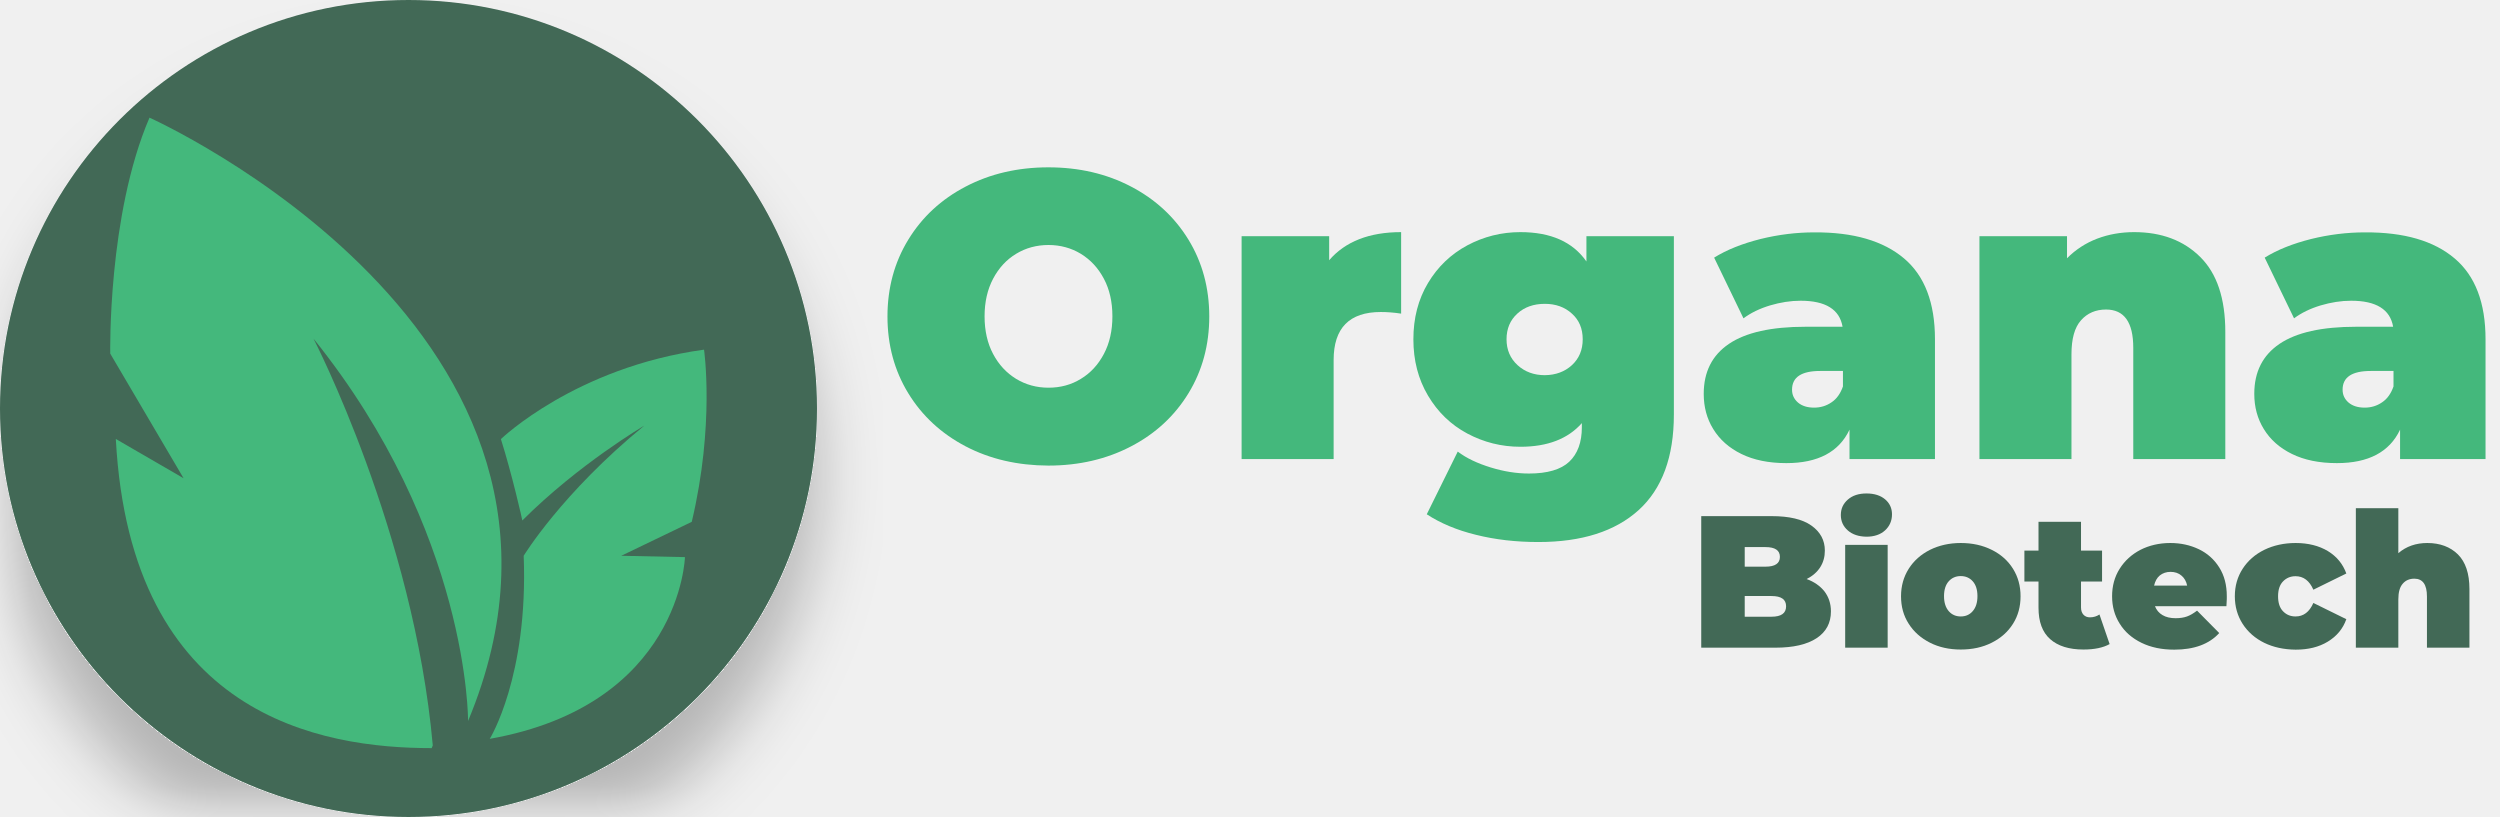
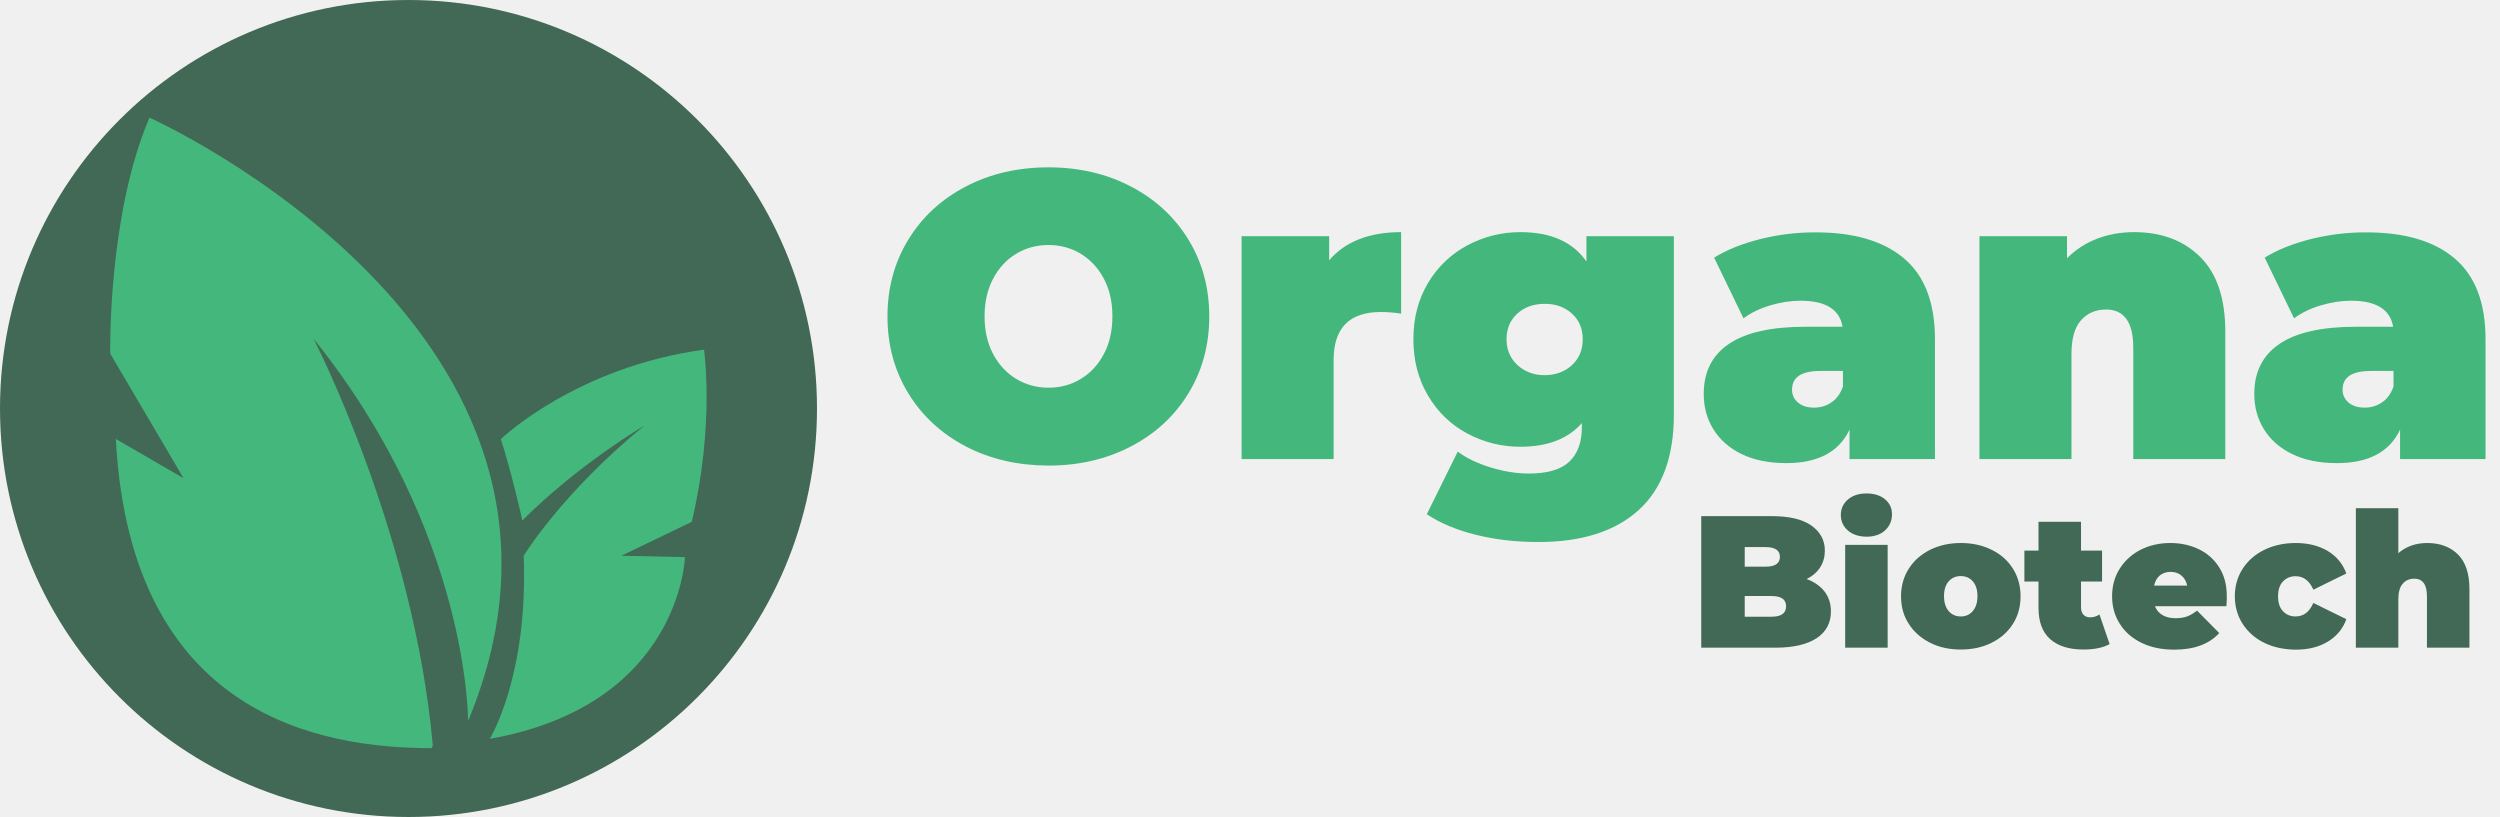
<svg xmlns="http://www.w3.org/2000/svg" width="153" height="50" viewBox="0 0 153 50" fill="none">
  <g clip-path="url(#clip0_18738_247)">
-     <g filter="url(#filter0_d_18738_247)">
-       <path d="M25 50C38.807 50 50 38.807 50 25C50 11.193 38.807 0 25 0C11.193 0 0 11.193 0 25C0 38.807 11.193 50 25 50Z" fill="#426956" />
-       <path d="M26.418 45.785C19.694 45.785 7.997 43.875 7.088 26.865L11.234 29.268L6.747 21.642C6.747 21.642 6.58 13.175 9.149 7.201C9.149 7.201 38.569 20.368 28.646 44.125C28.646 44.125 28.73 32.588 19.186 20.725C19.186 20.725 25.326 32.588 26.486 45.619" fill="#44B87C" />
-       <path d="M30.655 26.872C30.655 26.872 35.211 22.476 43.087 21.399C43.087 21.399 43.754 25.963 42.336 31.936L38.023 34.013L41.919 34.096C41.919 34.096 41.669 43.14 29.973 45.217C29.973 45.217 32.338 41.411 32.05 34.013C32.05 34.013 34.369 30.192 39.433 26.046C39.433 26.046 35.408 28.411 31.966 31.853C31.974 31.845 31.337 29.025 30.655 26.872Z" fill="#44B87C" />
-     </g>
+     <path d="M25 50C38.807 50 50 38.807 50 25C50 11.193 38.807 0 25 0C11.193 0 0 11.193 0 25C0 38.807 11.193 50 25 50Z" fill="#426956" />
+     <path d="M26.418 45.785C19.694 45.785 7.997 43.875 7.088 26.865L11.234 29.268L6.747 21.642C6.747 21.642 6.58 13.175 9.149 7.201C9.149 7.201 38.569 20.368 28.646 44.125C28.646 44.125 28.73 32.588 19.186 20.725C19.186 20.725 25.326 32.588 26.486 45.619" fill="#44B87C" />
+     <path d="M30.655 26.872C30.655 26.872 35.211 22.476 43.087 21.399C43.087 21.399 43.754 25.963 42.336 31.936L38.023 34.013L41.919 34.096C41.919 34.096 41.669 43.14 29.973 45.217C29.973 45.217 32.338 41.411 32.05 34.013C32.05 34.013 34.369 30.192 39.433 26.046C39.433 26.046 35.408 28.411 31.966 31.853C31.974 31.845 31.337 29.025 30.655 26.872Z" fill="#44B87C" />
    <path d="M59.104 27.32C57.611 26.539 56.436 25.455 55.587 24.068C54.738 22.68 54.313 21.111 54.313 19.368C54.313 17.624 54.738 16.055 55.587 14.668C56.436 13.281 57.603 12.197 59.104 11.416C60.597 10.635 62.288 10.241 64.16 10.241C66.04 10.241 67.723 10.635 69.216 11.416C70.71 12.197 71.885 13.281 72.734 14.668C73.582 16.055 74.007 17.624 74.007 19.368C74.007 21.111 73.582 22.68 72.734 24.068C71.885 25.455 70.717 26.539 69.216 27.32C67.723 28.1 66.032 28.494 64.16 28.494C62.288 28.487 60.597 28.1 59.104 27.32ZM66.146 23.188C66.737 22.832 67.207 22.324 67.556 21.665C67.905 21.005 68.079 20.239 68.079 19.36C68.079 18.481 67.905 17.708 67.556 17.056C67.207 16.396 66.737 15.896 66.146 15.532C65.555 15.176 64.895 14.994 64.168 14.994C63.44 14.994 62.773 15.176 62.189 15.532C61.598 15.888 61.128 16.396 60.779 17.056C60.431 17.715 60.256 18.481 60.256 19.36C60.256 20.239 60.431 21.013 60.779 21.665C61.128 22.324 61.598 22.824 62.189 23.188C62.781 23.545 63.44 23.727 64.168 23.727C64.895 23.727 65.555 23.552 66.146 23.188Z" fill="#44B87C" />
    <path d="M85.749 14.206V19.194C85.302 19.125 84.885 19.095 84.506 19.095C82.58 19.095 81.618 20.073 81.618 22.036V28.093H75.986V14.456H81.345V15.926C82.33 14.782 83.801 14.206 85.749 14.206Z" fill="#44B87C" />
-     <path d="M102.441 14.456V25.371C102.441 27.964 101.721 29.912 100.288 31.216C98.848 32.52 96.801 33.172 94.148 33.172C92.784 33.172 91.518 33.028 90.335 32.732C89.153 32.444 88.152 32.019 87.318 31.474L89.213 27.638C89.744 28.04 90.418 28.358 91.23 28.608C92.041 28.858 92.821 28.98 93.572 28.98C94.701 28.98 95.528 28.737 96.035 28.26C96.551 27.774 96.809 27.069 96.809 26.145V25.895C95.96 26.857 94.709 27.342 93.049 27.342C91.889 27.342 90.805 27.069 89.797 26.531C88.789 25.993 87.993 25.22 87.394 24.212C86.795 23.203 86.499 22.059 86.499 20.763C86.499 19.466 86.795 18.322 87.394 17.321C87.993 16.32 88.796 15.555 89.797 15.017C90.805 14.479 91.889 14.206 93.049 14.206C94.906 14.206 96.255 14.804 97.089 16.002V14.456H102.441ZM96.202 22.347C96.642 21.938 96.862 21.415 96.862 20.763C96.862 20.111 96.642 19.588 96.202 19.194C95.763 18.792 95.209 18.595 94.542 18.595C93.86 18.595 93.299 18.792 92.859 19.194C92.42 19.595 92.2 20.118 92.2 20.763C92.2 21.407 92.427 21.938 92.874 22.347C93.322 22.756 93.883 22.961 94.542 22.961C95.209 22.953 95.763 22.749 96.202 22.347Z" fill="#44B87C" />
-     <path d="M116.525 15.813C117.791 16.881 118.42 18.534 118.42 20.763V28.093H113.19V26.296C112.546 27.661 111.257 28.343 109.324 28.343C108.247 28.343 107.323 28.153 106.572 27.782C105.814 27.411 105.246 26.903 104.851 26.258C104.457 25.622 104.268 24.901 104.268 24.105C104.268 22.756 104.783 21.741 105.814 21.043C106.845 20.346 108.407 19.997 110.499 19.997H112.765C112.583 18.936 111.727 18.405 110.196 18.405C109.582 18.405 108.96 18.504 108.323 18.693C107.694 18.883 107.148 19.148 106.701 19.482L104.905 15.767C105.685 15.282 106.625 14.911 107.732 14.63C108.839 14.357 109.938 14.221 111.037 14.221C113.432 14.206 115.259 14.744 116.525 15.813ZM112.091 24.621C112.409 24.409 112.636 24.083 112.788 23.651V22.703H111.393C110.249 22.703 109.673 23.082 109.673 23.848C109.673 24.166 109.794 24.424 110.036 24.636C110.279 24.841 110.605 24.947 111.022 24.947C111.416 24.947 111.772 24.841 112.091 24.621Z" fill="#44B87C" />
+     <path d="M102.441 14.456V25.371C102.441 27.964 101.721 29.912 100.288 31.216C98.848 32.52 96.801 33.172 94.148 33.172C92.784 33.172 91.518 33.028 90.335 32.732C89.153 32.444 88.152 32.019 87.318 31.474L89.213 27.638C89.744 28.04 90.418 28.358 91.23 28.608C92.041 28.858 92.821 28.98 93.572 28.98C94.701 28.98 95.528 28.737 96.035 28.26C96.551 27.774 96.809 27.069 96.809 26.145V25.895C95.96 26.857 94.709 27.342 93.049 27.342C91.889 27.342 90.805 27.069 89.797 26.531C88.789 25.993 87.993 25.22 87.394 24.212C86.795 23.203 86.499 22.059 86.499 20.763C86.499 19.466 86.795 18.322 87.394 17.321C87.993 16.32 88.796 15.555 89.797 15.017C90.805 14.479 91.889 14.206 93.049 14.206C94.906 14.206 96.255 14.804 97.089 16.002V14.456H102.441V14.456ZM96.202 22.347C96.642 21.938 96.862 21.415 96.862 20.763C96.862 20.111 96.642 19.588 96.202 19.194C95.763 18.792 95.209 18.595 94.542 18.595C93.86 18.595 93.299 18.792 92.859 19.194C92.42 19.595 92.2 20.118 92.2 20.763C92.2 21.407 92.427 21.938 92.874 22.347C93.322 22.756 93.883 22.961 94.542 22.961C95.209 22.953 95.763 22.749 96.202 22.347Z" fill="#44B87C" />
+     <path d="M116.525 15.813C117.791 16.881 118.42 18.534 118.42 20.763V28.093H113.19V26.296C112.546 27.661 111.257 28.343 109.324 28.343C108.247 28.343 107.323 28.153 106.572 27.782C105.814 27.411 105.246 26.903 104.851 26.258C104.457 25.622 104.268 24.901 104.268 24.105C104.268 22.756 104.783 21.74 105.814 21.043C106.845 20.346 108.407 19.997 110.499 19.997H112.765C112.583 18.936 111.727 18.405 110.196 18.405C109.582 18.405 108.96 18.504 108.323 18.693C107.694 18.883 107.148 19.148 106.701 19.482L104.905 15.767C105.685 15.282 106.625 14.911 107.732 14.63C108.839 14.357 109.938 14.221 111.037 14.221C113.432 14.206 115.259 14.744 116.525 15.813ZM112.091 24.621C112.409 24.409 112.636 24.083 112.788 23.651V22.703H111.393C110.249 22.703 109.673 23.082 109.673 23.848C109.673 24.166 109.794 24.424 110.036 24.636C110.279 24.841 110.605 24.947 111.022 24.947C111.416 24.947 111.772 24.841 112.091 24.621Z" fill="#44B87C" />
    <path d="M134.657 15.729C135.681 16.745 136.189 18.269 136.189 20.315V28.093H130.556V21.286C130.556 19.724 130.003 18.943 128.889 18.943C128.26 18.943 127.744 19.163 127.357 19.603C126.963 20.043 126.774 20.74 126.774 21.687V28.093H121.142V14.456H126.501V15.805C127.032 15.274 127.646 14.873 128.343 14.607C129.04 14.342 129.798 14.206 130.609 14.206C132.285 14.206 133.634 14.713 134.657 15.729Z" fill="#44B87C" />
-     <path d="M150.22 15.813C151.486 16.881 152.115 18.534 152.115 20.763V28.093H146.884V26.296C146.24 27.661 144.951 28.343 143.018 28.343C141.942 28.343 141.017 28.153 140.267 27.782C139.509 27.411 138.94 26.903 138.546 26.258C138.152 25.622 137.962 24.901 137.962 24.105C137.962 22.756 138.478 21.741 139.509 21.043C140.54 20.346 142.101 19.997 144.193 19.997H146.46C146.278 18.936 145.421 18.405 143.89 18.405C143.276 18.405 142.655 18.504 142.018 18.693C141.389 18.883 140.843 19.148 140.396 19.482L138.599 15.767C139.38 15.282 140.32 14.911 141.427 14.63C142.533 14.357 143.633 14.221 144.732 14.221C147.135 14.206 148.961 14.744 150.22 15.813ZM145.785 24.621C146.104 24.409 146.331 24.083 146.483 23.651V22.703H145.088C143.943 22.703 143.367 23.082 143.367 23.848C143.367 24.166 143.488 24.424 143.731 24.636C143.974 24.841 144.3 24.947 144.716 24.947C145.111 24.947 145.467 24.841 145.785 24.621Z" fill="#44B87C" />
-     <path d="M111.659 36.196C111.916 36.537 112.053 36.939 112.053 37.417C112.053 38.122 111.765 38.667 111.181 39.054C110.597 39.441 109.756 39.638 108.649 39.638H104.116V31.587H108.422C109.498 31.587 110.309 31.777 110.855 32.163C111.401 32.55 111.681 33.058 111.681 33.695C111.681 34.074 111.59 34.407 111.401 34.71C111.211 35.006 110.938 35.249 110.567 35.438C111.029 35.605 111.393 35.863 111.659 36.196ZM106.777 33.482V34.68H108.043C108.634 34.68 108.93 34.483 108.93 34.081C108.93 33.679 108.634 33.482 108.043 33.482H106.777ZM109.309 37.106C109.309 36.681 109.013 36.477 108.414 36.477H106.777V37.743H108.414C109.013 37.743 109.309 37.53 109.309 37.106Z" fill="#426956" />
+     <path d="M150.22 15.813C151.486 16.881 152.115 18.534 152.115 20.763V28.093H146.884V26.296C146.24 27.661 144.951 28.343 143.018 28.343C141.942 28.343 141.017 28.153 140.267 27.782C139.509 27.411 138.94 26.903 138.546 26.258C138.152 25.622 137.962 24.901 137.962 24.105C137.962 22.756 138.478 21.74 139.509 21.043C140.54 20.346 142.101 19.997 144.193 19.997H146.46C146.278 18.936 145.421 18.405 143.89 18.405C143.276 18.405 142.655 18.504 142.018 18.693C141.389 18.883 140.843 19.148 140.396 19.482L138.599 15.767C139.38 15.282 140.32 14.911 141.427 14.63C142.533 14.357 143.633 14.221 144.732 14.221C147.135 14.206 148.961 14.744 150.22 15.813ZM145.785 24.621C146.104 24.409 146.331 24.083 146.483 23.651V22.703H145.088C143.943 22.703 143.367 23.082 143.367 23.848C143.367 24.166 143.488 24.424 143.731 24.636C143.974 24.841 144.3 24.947 144.716 24.947C145.111 24.947 145.467 24.841 145.785 24.621Z" fill="#44B87C" />
+     <path d="M111.659 36.196C111.916 36.537 112.053 36.939 112.053 37.417C112.053 38.122 111.765 38.667 111.181 39.054C110.597 39.441 109.756 39.638 108.649 39.638H104.116V31.587H108.422C109.498 31.587 110.309 31.777 110.855 32.163C111.401 32.55 111.681 33.058 111.681 33.695C111.681 34.074 111.59 34.407 111.401 34.711C111.211 35.006 110.938 35.249 110.567 35.438C111.029 35.605 111.393 35.863 111.659 36.196ZM106.777 33.482V34.68H108.043C108.634 34.68 108.93 34.483 108.93 34.081C108.93 33.679 108.634 33.482 108.043 33.482H106.777V33.482ZM109.309 37.106C109.309 36.681 109.013 36.477 108.414 36.477H106.777V37.743H108.414C109.013 37.743 109.309 37.53 109.309 37.106Z" fill="#426956" />
    <path d="M113.091 32.467C112.803 32.217 112.659 31.898 112.659 31.519C112.659 31.133 112.803 30.822 113.091 30.572C113.379 30.321 113.758 30.2 114.228 30.2C114.706 30.2 115.085 30.321 115.365 30.556C115.646 30.791 115.79 31.102 115.79 31.474C115.79 31.875 115.646 32.201 115.365 32.459C115.085 32.717 114.698 32.846 114.228 32.846C113.758 32.838 113.379 32.717 113.091 32.467ZM112.925 33.346H115.525V39.638H112.925V33.346Z" fill="#426956" />
    <path d="M118.117 39.334C117.564 39.054 117.124 38.667 116.813 38.175C116.495 37.682 116.343 37.121 116.343 36.492C116.343 35.863 116.502 35.302 116.813 34.809C117.124 34.316 117.564 33.93 118.117 33.649C118.67 33.376 119.3 33.232 119.997 33.232C120.702 33.232 121.331 33.369 121.892 33.649C122.445 33.922 122.885 34.309 123.196 34.809C123.507 35.309 123.658 35.863 123.658 36.492C123.658 37.121 123.507 37.682 123.196 38.175C122.885 38.667 122.453 39.054 121.892 39.334C121.339 39.615 120.702 39.751 119.997 39.751C119.3 39.751 118.67 39.615 118.117 39.334ZM120.732 37.401C120.922 37.182 121.02 36.878 121.02 36.484C121.02 36.09 120.922 35.787 120.732 35.575C120.543 35.362 120.293 35.256 119.997 35.256C119.701 35.256 119.451 35.362 119.262 35.575C119.072 35.787 118.974 36.09 118.974 36.484C118.974 36.878 119.072 37.182 119.262 37.401C119.451 37.621 119.701 37.727 119.997 37.727C120.3 37.727 120.543 37.621 120.732 37.401Z" fill="#426956" />
    <path d="M129.109 39.418C128.714 39.638 128.184 39.751 127.509 39.751C126.63 39.751 125.948 39.539 125.47 39.115C124.992 38.69 124.757 38.053 124.757 37.197V35.59H123.893V33.695H124.757V31.936H127.358V33.695H128.646V35.59H127.358V37.174C127.358 37.364 127.411 37.515 127.509 37.621C127.608 37.727 127.737 37.781 127.903 37.781C128.123 37.781 128.32 37.72 128.487 37.606L129.109 39.418Z" fill="#426956" />
    <path d="M136.257 37.098H131.883C131.974 37.333 132.126 37.515 132.345 37.644C132.558 37.773 132.831 37.834 133.149 37.834C133.422 37.834 133.657 37.796 133.846 37.727C134.036 37.659 134.24 37.538 134.46 37.371L135.817 38.743C135.203 39.418 134.286 39.759 133.066 39.759C132.307 39.759 131.64 39.623 131.064 39.342C130.488 39.062 130.041 38.675 129.73 38.175C129.412 37.674 129.26 37.113 129.26 36.492C129.26 35.863 129.412 35.302 129.723 34.809C130.033 34.316 130.458 33.93 130.996 33.649C131.534 33.376 132.148 33.232 132.823 33.232C133.46 33.232 134.043 33.361 134.566 33.611C135.089 33.861 135.506 34.233 135.817 34.726C136.128 35.218 136.28 35.802 136.28 36.484C136.287 36.522 136.28 36.727 136.257 37.098ZM132.179 35.218C132.004 35.362 131.891 35.575 131.83 35.84H133.854C133.801 35.582 133.687 35.377 133.505 35.226C133.331 35.074 133.103 34.998 132.838 34.998C132.58 34.998 132.361 35.074 132.179 35.218Z" fill="#426956" />
    <path d="M138.576 39.342C138.015 39.069 137.568 38.675 137.25 38.182C136.931 37.682 136.772 37.121 136.772 36.492C136.772 35.863 136.931 35.302 137.25 34.809C137.568 34.316 138.008 33.93 138.576 33.649C139.137 33.376 139.782 33.232 140.494 33.232C141.26 33.232 141.919 33.399 142.465 33.725C143.011 34.059 143.382 34.513 143.595 35.097L141.578 36.09C141.336 35.537 140.972 35.264 140.487 35.264C140.183 35.264 139.926 35.37 139.721 35.582C139.516 35.794 139.418 36.098 139.418 36.492C139.418 36.894 139.516 37.197 139.721 37.409C139.926 37.621 140.176 37.727 140.487 37.727C140.972 37.727 141.336 37.455 141.578 36.901L143.595 37.894C143.39 38.478 143.011 38.933 142.465 39.266C141.919 39.6 141.267 39.759 140.494 39.759C139.774 39.751 139.137 39.615 138.576 39.342Z" fill="#426956" />
    <path d="M150.425 33.93C150.895 34.4 151.129 35.105 151.129 36.045V39.638H148.529V36.499C148.529 35.779 148.272 35.415 147.756 35.415C147.468 35.415 147.226 35.514 147.051 35.719C146.869 35.923 146.778 36.242 146.778 36.681V39.638H144.178V31.102H146.778V33.854C147.264 33.437 147.855 33.232 148.552 33.232C149.325 33.232 149.955 33.467 150.425 33.93Z" fill="#426956" />
  </g>
  <defs>
-     <filter id="filter0_d_18738_247" x="-4" y="0" width="58" height="58" filterUnits="userSpaceOnUse" color-interpolation-filters="sRGB">
-       <feFlood flood-opacity="0" result="BackgroundImageFix" />
-       <feColorMatrix in="SourceAlpha" type="matrix" values="0 0 0 0 0 0 0 0 0 0 0 0 0 0 0 0 0 0 127 0" result="hardAlpha" />
-       <feOffset dy="4" />
-       <feGaussianBlur stdDeviation="2" />
-       <feComposite in2="hardAlpha" operator="out" />
-       <feColorMatrix type="matrix" values="0 0 0 0 0 0 0 0 0 0 0 0 0 0 0 0 0 0 0.25 0" />
-       <feBlend mode="normal" in2="BackgroundImageFix" result="effect1_dropShadow_18738_247" />
-       <feBlend mode="normal" in="SourceGraphic" in2="effect1_dropShadow_18738_247" result="shape" />
-     </filter>
    <clipPath id="clip0_18738_247">
      <rect width="152.115" height="50" fill="white" />
    </clipPath>
  </defs>
</svg>
